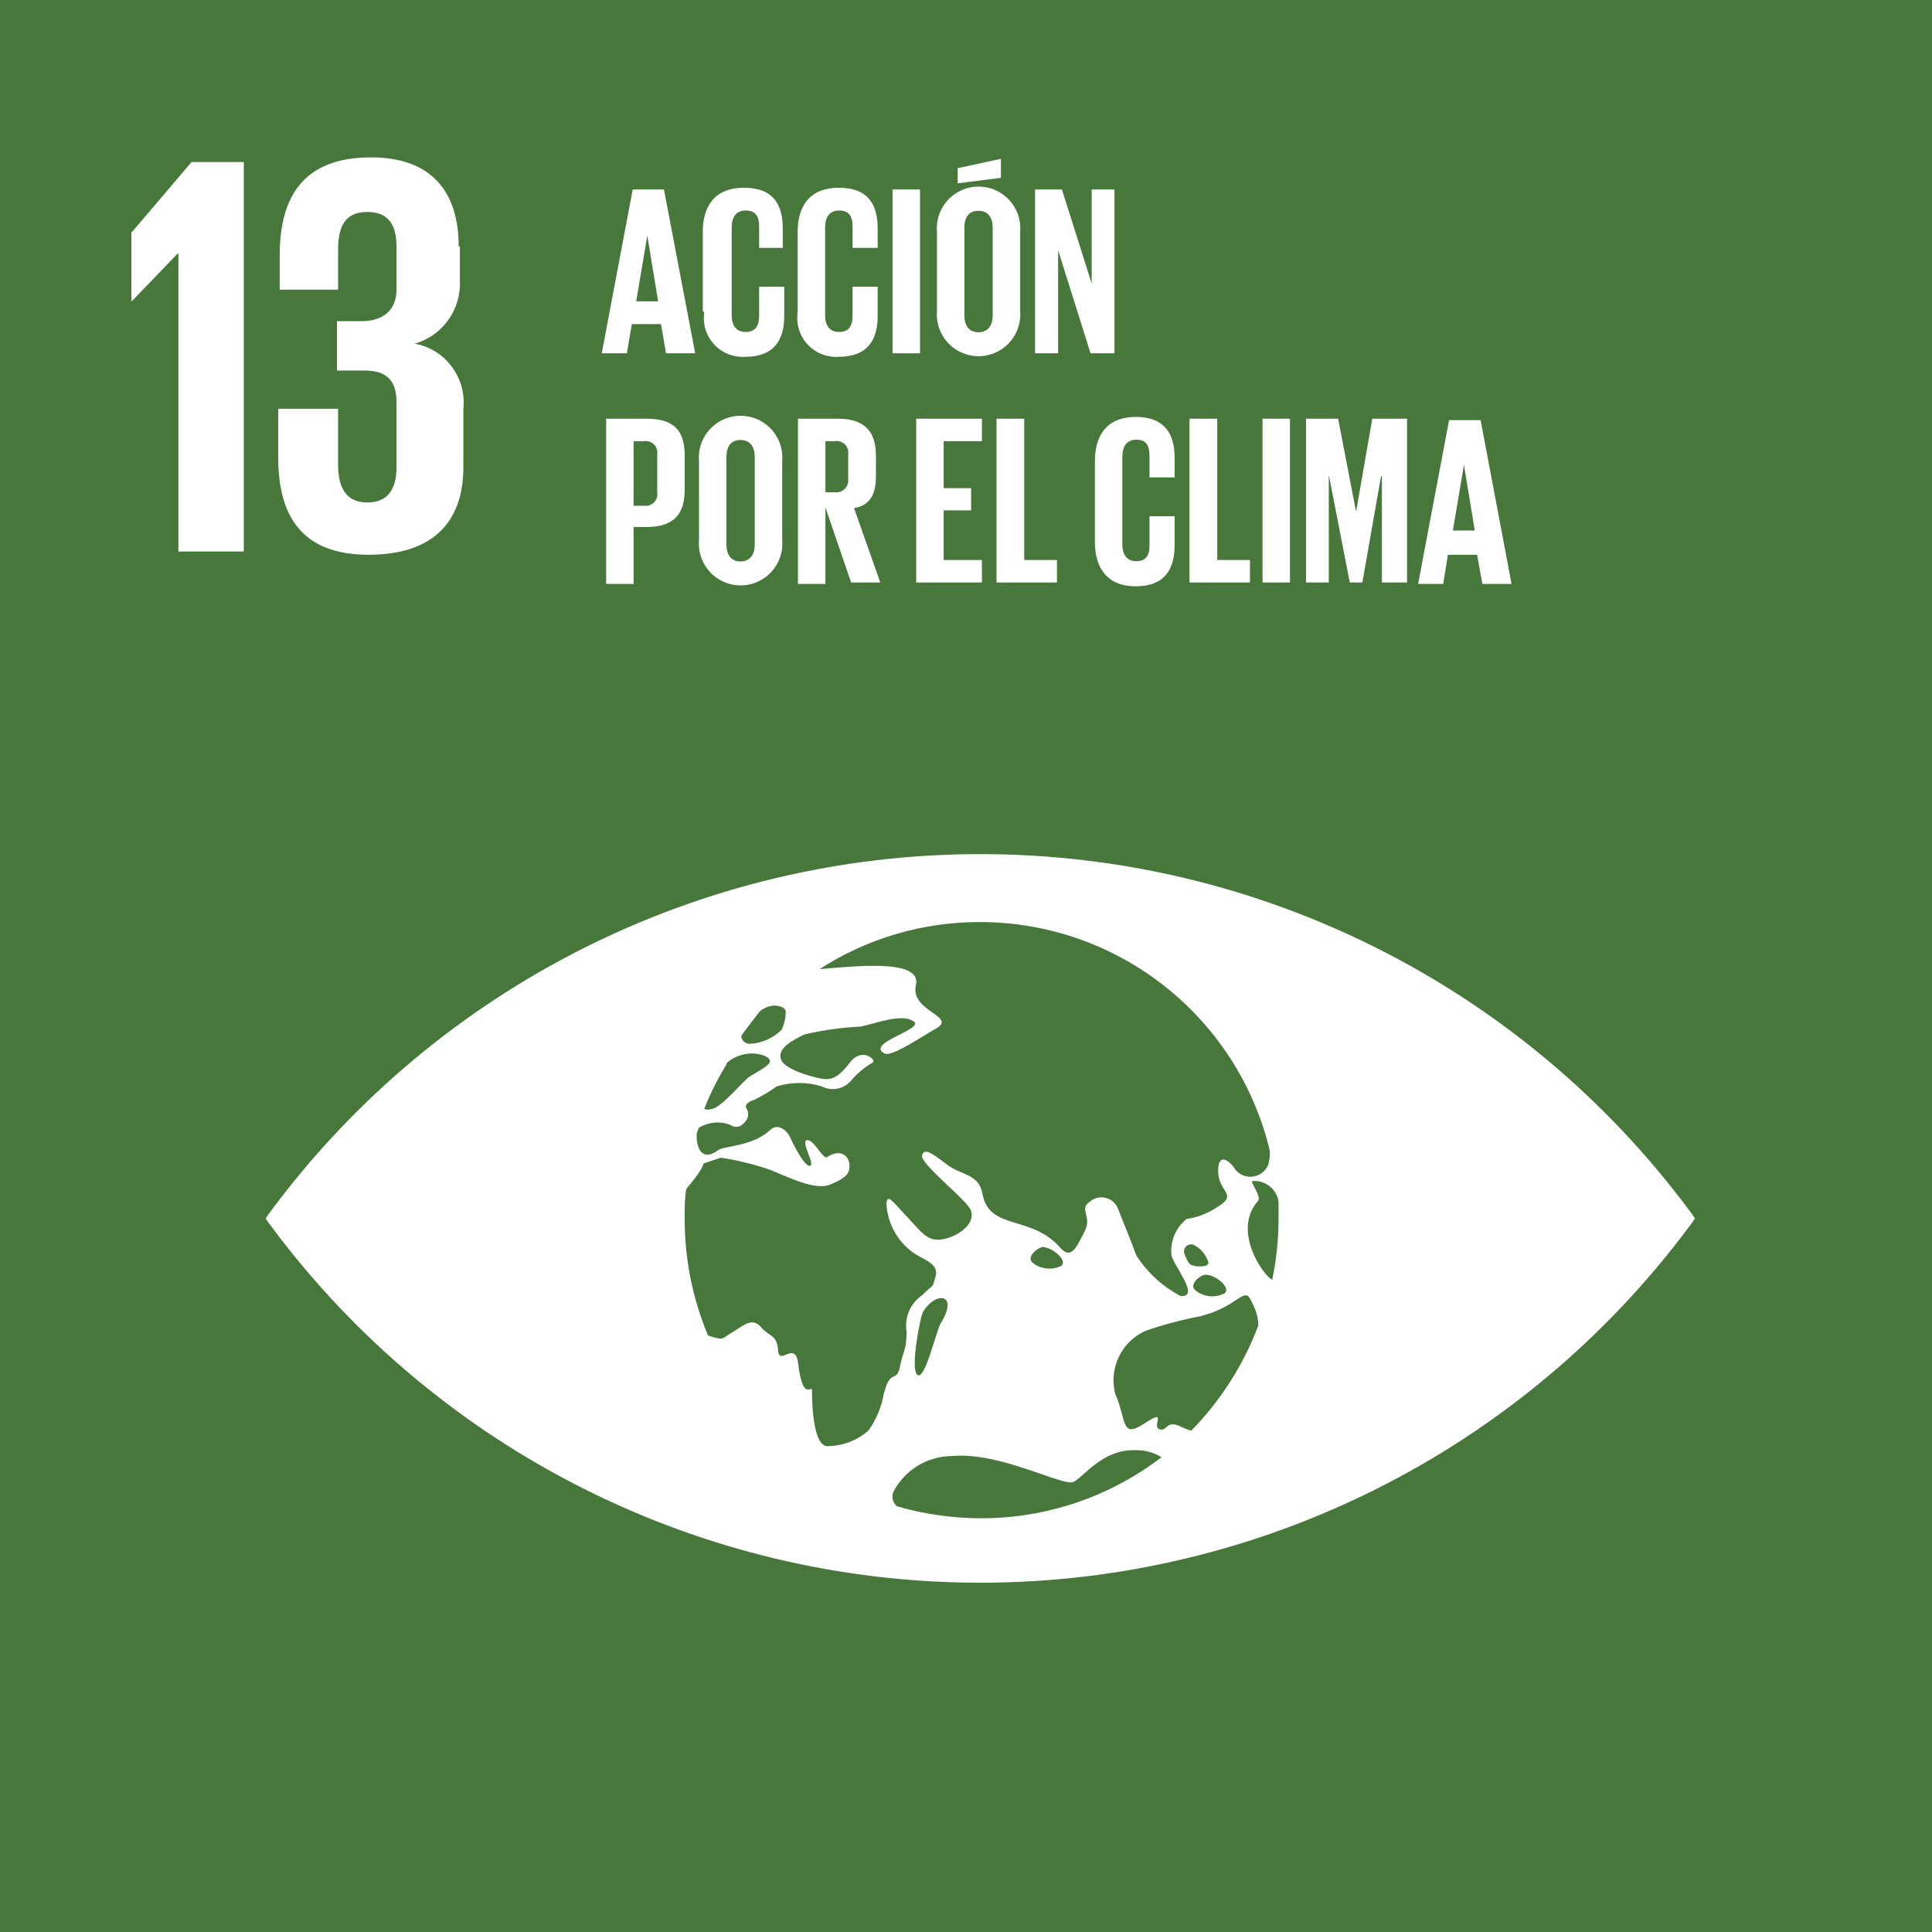
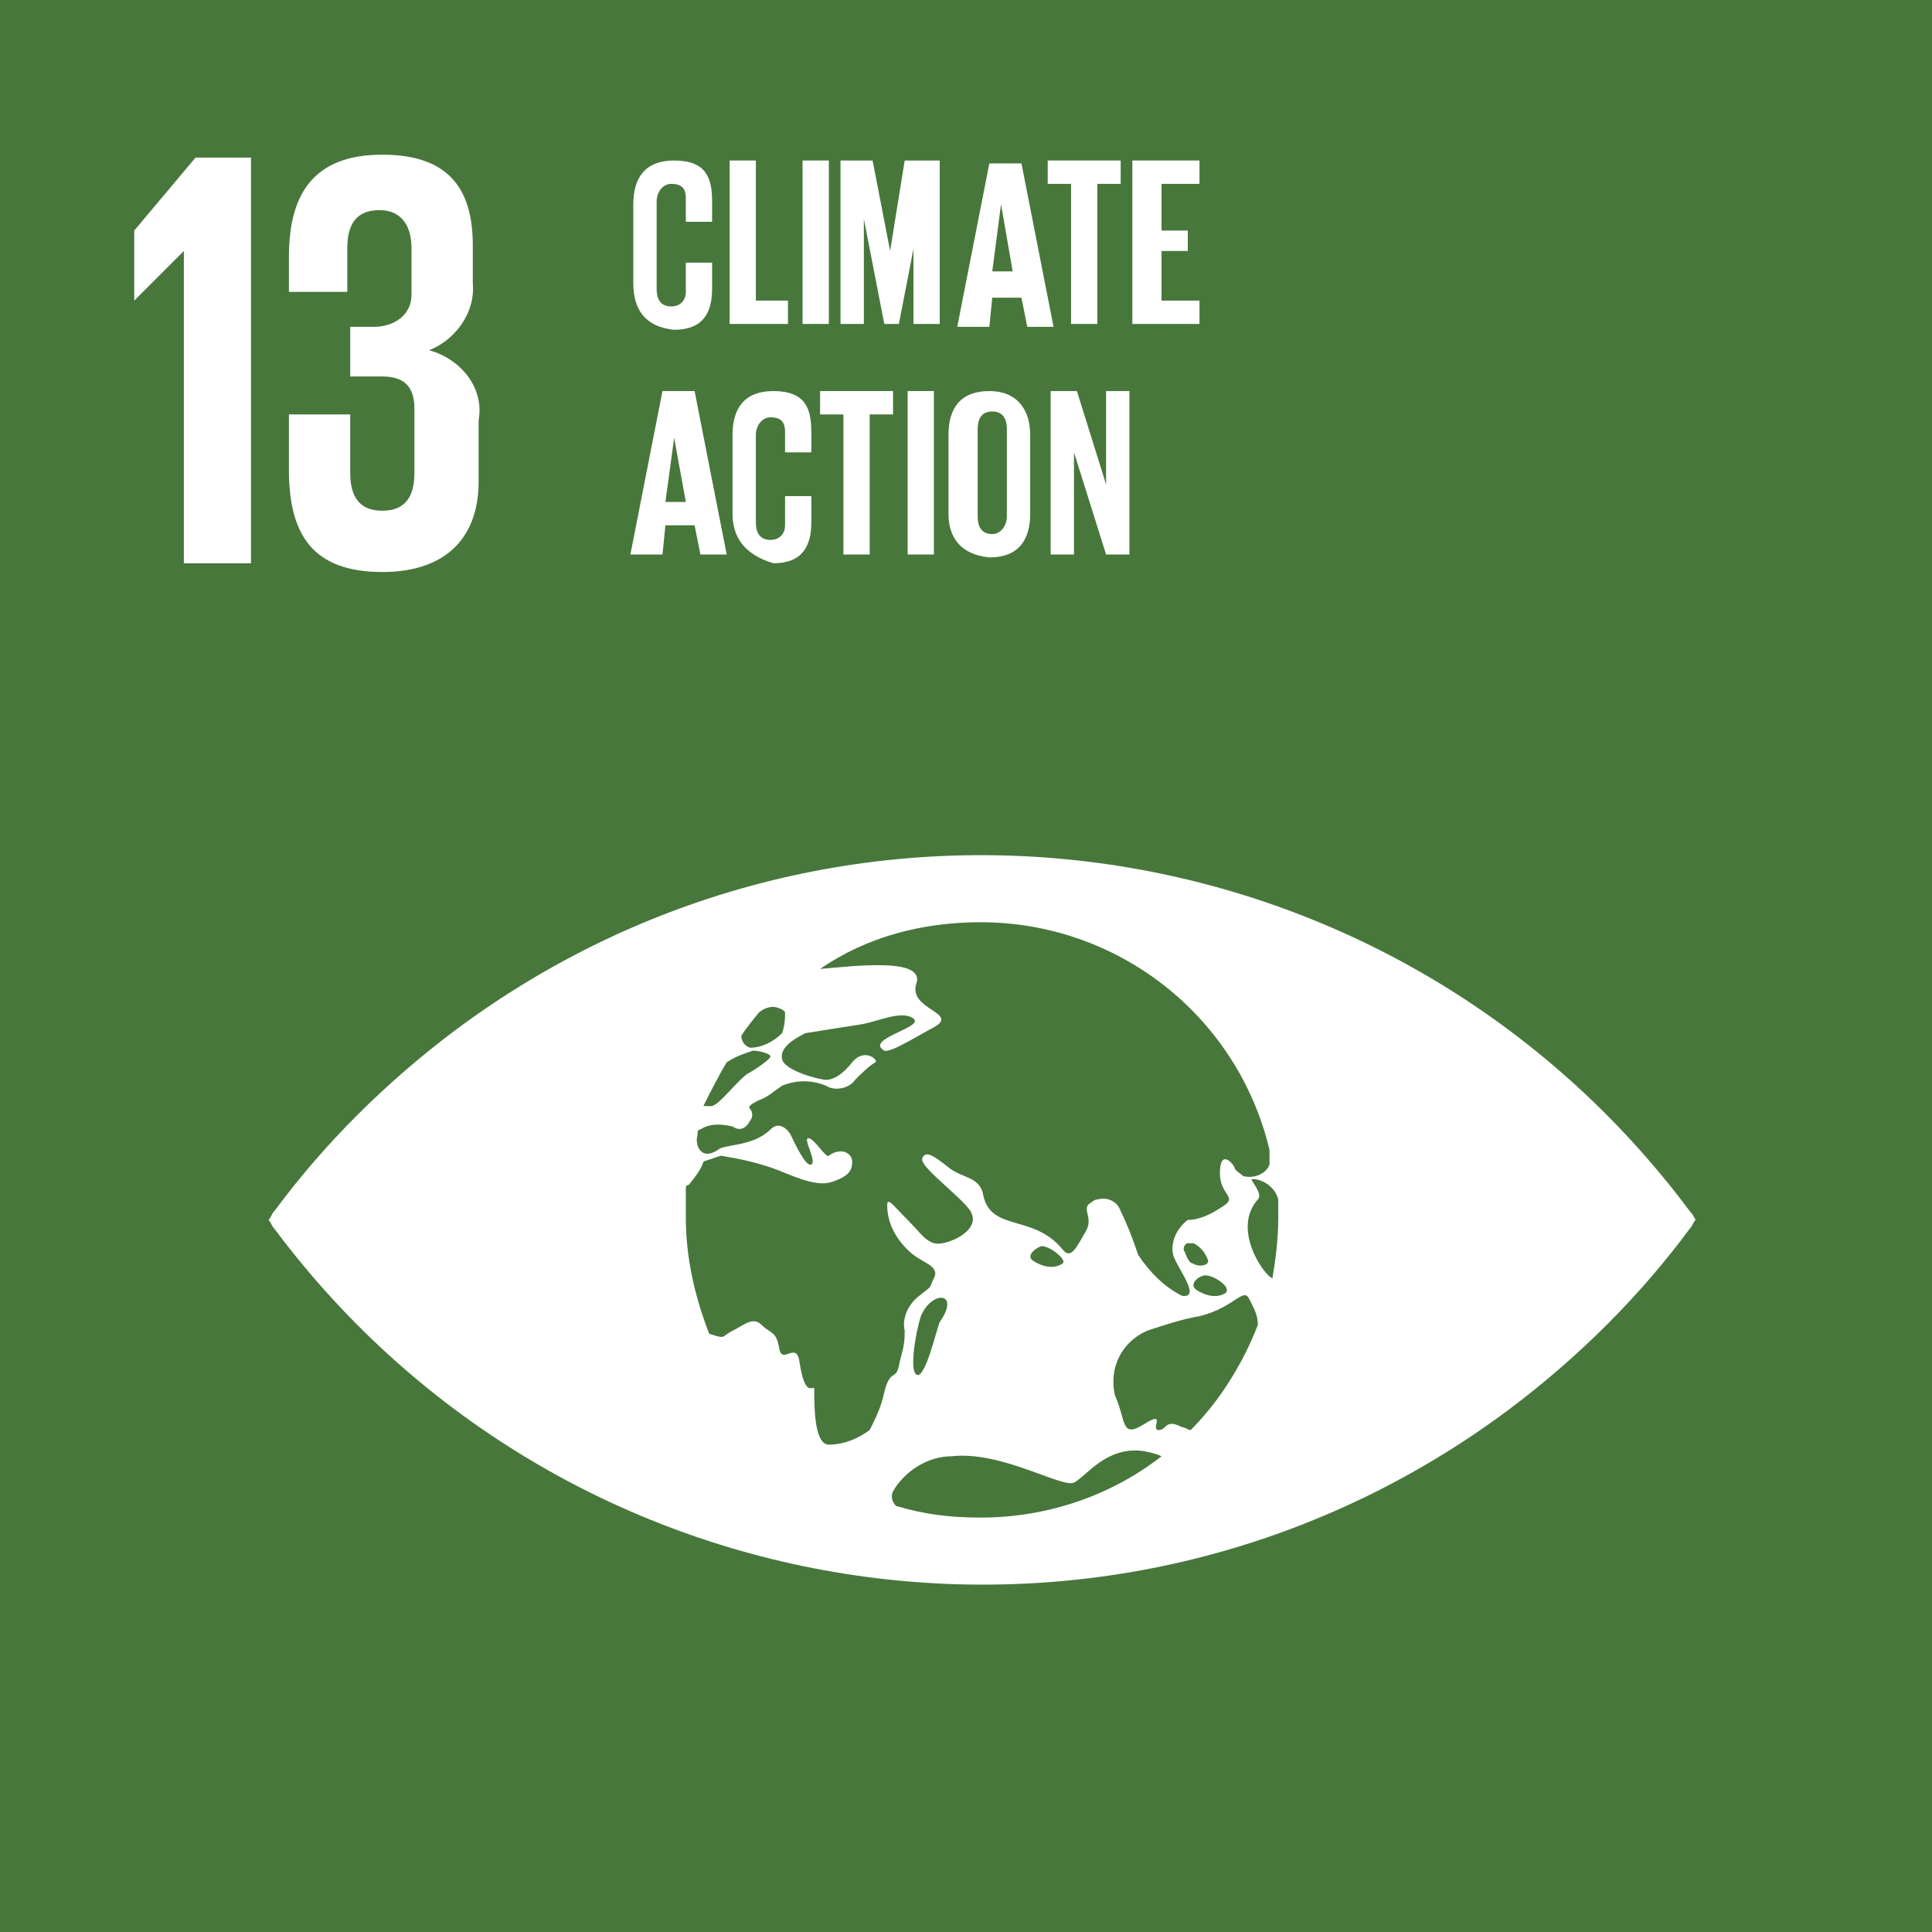
- <svg xmlns="http://www.w3.org/2000/svg" viewBox="0 0 66.17 66.17">
-   <defs>
-     <style>.cls-1{fill:#48773c;}.cls-2{fill:#fff;}</style>
-   </defs>
-   <g id="Layer_2" data-name="Layer 2">
-     <g id="Layer_1-2" data-name="Layer 1">
-       <rect class="cls-1" width="66.17" height="66.17" />
-       <path class="cls-2" d="M43.59,43.84c-.27-.08-1.42-1.66-.51-2.7.15-.17-.3-.68-.18-.69a.83.83,0,0,1,.89.71c0,.2,0,.4,0,.6a10.19,10.19,0,0,1-.22,2.08M40.8,49a2.08,2.08,0,0,1-.32-.12c-.56-.29-.49.17-.77.07s.31-.74-.51-.2-.6-.09-1-1a1.85,1.85,0,0,1,1.06-2.18,14.2,14.2,0,0,1,1.85-.49c1.23-.3,1.49-1,1.71-.59l.12.24a1.72,1.72,0,0,1,.16.66A10.37,10.37,0,0,1,40.8,49m-7.21,3a10.48,10.48,0,0,1-2.87-.41.43.43,0,0,1-.12-.5,2.27,2.27,0,0,1,2-1.22c1.66-.16,3.83,1.07,4.18.88s1-1.11,2.07-1.08a1.59,1.59,0,0,1,.93.24A10.15,10.15,0,0,1,33.59,52m-1.38-6.66c-.14.23-.53,1.95-.79,1.75s.11-2,.18-2.13c.41-.74,1.28-.7.61.38m4.17-2a.93.93,0,0,1-1-.08c-.26-.2.16-.53.32-.55.34,0,.86.45.66.63m4.5,0c-.11,0-.2-.14-.29-.39a.24.24,0,0,1,.34-.3,1,1,0,0,1,.48.59c0,.17-.41.15-.53.1m.44.32c.34,0,.86.44.65.63a.91.91,0,0,1-1-.09c-.26-.2.16-.53.32-.54m-11,4.07A3.06,3.06,0,0,1,29.74,49a2.15,2.15,0,0,1-1.4.53c-.46,0-.53-1.28-.53-1.91,0-.22-.31.43-.47-.9-.1-.85-.65.09-.69-.47s-.31-.46-.6-.81-.64,0-1,.21-.24.27-.8.09h0a10.27,10.27,0,0,1-.8-4c0-.35,0-.69.05-1a.36.36,0,0,1,.07-.1c.54-.64.52-.79.52-.79l.6-.2a9.7,9.7,0,0,1,1.67.41c.6.23,1.53.73,2.07.51s.7-.38.66-.71-.36-.5-.76-.23c-.14.1-.45-.61-.69-.58s.3.85.1.88-.62-.84-.69-1-.39-.5-.67-.23c-.6.57-1.58.54-1.78.69-.6.44-.75-.15-.74-.51,0-.09.05-.17.07-.25A1.22,1.22,0,0,1,25,38.52c.27.18.45,0,.56-.15a.38.38,0,0,0,0-.42c-.07-.14.13-.24.27-.28a5.55,5.55,0,0,0,.77-.46,2.6,2.6,0,0,1,1.55,0,.82.82,0,0,0,1-.2,2.82,2.82,0,0,1,.74-.62c.15-.07-.36-.55-.78,0s-.64.57-.84.57-1.38-.29-1.52-.67.37-.65.8-.86a10.6,10.6,0,0,1,1.93-.27c.62-.14,1.41-.45,1.81-.18s-1.66.74-1,1.1c.25.14,1.34-.62,1.71-.82.88-.45-.85-.6-.63-1.52s-2.12-.64-3.3-.55a10.1,10.1,0,0,1,5.49-1.61,10.21,10.21,0,0,1,9.93,7.83,1.35,1.35,0,0,1-.05.47.66.66,0,0,1-1.19.09c-.1-.15-.54-.56-.53.15s.69.78,0,1.2a2.5,2.5,0,0,1-1.08.43,1.4,1.4,0,0,0-.52,1.23c.08.39,1,1.45.32,1.41A4,4,0,0,1,38.92,43c-.21-.57-.44-1.12-.61-1.55a.61.61,0,0,0-1-.28c-.36.25.1.5-.16,1s-.45,1-.83.57c-1-1.15-2.44-.58-2.67-1.85-.12-.69-.72-.63-1.21-1s-.78-.6-.86-.32,1.56,1.55,1.67,1.88c.18.49-.49.93-1,1s-.7-.27-1.17-.76-.69-.85-.72-.46a2.21,2.21,0,0,0,.94,1.69c.41.26.87.38.74.81s0,.18-.47.64a1.26,1.26,0,0,0-.52,1.24c0,.64-.13.68-.23,1.21s-.33.07-.53.85M24.88,36.43l.05-.06a1.35,1.35,0,0,1,.81-.29c.25,0,.59.08.63.25s-.64.48-.76.59c-.36.33-.91,1-1.23,1.06a.36.36,0,0,1-.26,0,9.38,9.38,0,0,1,.76-1.52m.52-1c.13-.19.57-.75.62-.82a.85.85,0,0,1,.5-.2c.15,0,.36.06.39.18a1.44,1.44,0,0,1-.14.65,1.67,1.67,0,0,1-1.08.48c-.24,0-.33-.22-.29-.29m32.46,6a30.26,30.26,0,0,0-48.57,0,2.78,2.78,0,0,0-.19.27,2.78,2.78,0,0,0,.19.27,30.26,30.26,0,0,0,48.57,0,2.78,2.78,0,0,0,.19-.27,2.78,2.78,0,0,0-.19-.27" />
-       <polygon class="cls-2" points="8.35 5.55 8.35 18.89 6.11 18.89 6.11 8.68 6.09 8.68 4.52 10.31 4.5 10.31 4.5 7.97 6.56 5.55 8.35 5.55" />
-       <path class="cls-2" d="M15.75,8.44V9.6a2.14,2.14,0,0,1-1.54,2.17A2.05,2.05,0,0,1,15.87,14v2c0,1.84-1,3-3.25,3s-3.09-1.29-3.09-3.32V14h2.05v1.91c0,.79.27,1.3,1,1.3s1-.5,1-1.2V13.77c0-.71-.31-1.08-1.1-1.08h-.94V11h.84c.73,0,1.2-.37,1.2-1.08V8.46c0-.73-.25-1.2-1-1.2s-1,.47-1,1.3V9.92h-2V8.74c0-2,.81-3.35,3.13-3.35,2.06,0,3,1.17,3,3.05" />
-       <path class="cls-2" d="M21.79,10.32h.75l-.37-2.25h0ZM20.61,12.1l1.06-5.61h1.07l1.07,5.61h-1l-.17-1h-1l-.17,1Z" />
-       <path class="cls-2" d="M24.07,10.65V7.94c0-.88.41-1.51,1.41-1.51s1.33.57,1.33,1.4v.66H26V7.76c0-.35-.12-.55-.46-.55s-.48.24-.48.58v3c0,.34.14.58.48.58s.46-.22.46-.55v-1h.86v1c0,.8-.33,1.4-1.33,1.4a1.33,1.33,0,0,1-1.41-1.52" />
-       <path class="cls-2" d="M27.32,10.65V7.94c0-.88.41-1.51,1.41-1.51s1.33.57,1.33,1.4v.66H29.2V7.76c0-.35-.12-.55-.46-.55s-.48.24-.48.58v3c0,.34.14.58.48.58s.46-.22.46-.55v-1h.86v1c0,.8-.33,1.4-1.33,1.4a1.33,1.33,0,0,1-1.41-1.52" />
-       <rect class="cls-2" x="30.57" y="6.49" width="0.94" height="5.61" />
-       <path class="cls-2" d="M34,10.8v-3c0-.34-.15-.58-.49-.58s-.48.24-.48.58v3c0,.34.15.58.48.58s.49-.24.49-.58m.28-4.71-1.48.19V5.76l1.48-.32Zm-2.19,4.56V7.94a1.43,1.43,0,1,1,2.85,0v2.71a1.43,1.43,0,1,1-2.85,0" />
-       <polygon class="cls-2" points="36.24 8.57 36.24 12.1 35.45 12.1 35.45 6.49 36.37 6.49 37.39 9.71 37.39 6.49 38.17 6.49 38.17 12.1 37.35 12.1 36.24 8.57" />
-       <path class="cls-2" d="M21.7,15.11v2.21h.35a.4.4,0,0,0,.46-.46V15.57a.4.4,0,0,0-.46-.46Zm-.94-.77h1.39c1,0,1.3.48,1.3,1.26v1.18c0,.79-.34,1.27-1.3,1.27H21.7V20h-.94Z" />
-       <path class="cls-2" d="M25.85,18.65v-3c0-.34-.15-.58-.49-.58s-.48.24-.48.58v3c0,.34.15.58.48.58s.49-.24.49-.58m-1.91-.15V15.79a1.43,1.43,0,1,1,2.85,0V18.5a1.43,1.43,0,1,1-2.85,0" />
-       <path class="cls-2" d="M28.27,15.11v1.75h.32a.41.41,0,0,0,.46-.46v-.83a.4.4,0,0,0-.46-.46Zm0,2.27V20h-.94V14.34H28.7c.95,0,1.3.48,1.3,1.26v.72c0,.61-.21,1-.75,1.08l.9,2.55h-1Z" />
-       <polygon class="cls-2" points="31.38 14.34 33.63 14.34 33.63 15.11 32.32 15.11 32.32 16.72 33.26 16.72 33.26 17.48 32.32 17.48 32.32 19.18 33.63 19.18 33.63 19.95 31.38 19.95 31.38 14.34" />
-       <polygon class="cls-2" points="34.13 14.34 35.08 14.34 35.08 19.18 36.2 19.18 36.2 19.95 34.13 19.95 34.13 14.34" />
-       <path class="cls-2" d="M37.5,18.5V15.79c0-.88.41-1.51,1.4-1.51s1.33.58,1.33,1.4v.67h-.86v-.74c0-.35-.11-.55-.45-.55s-.48.24-.48.58v3c0,.34.14.58.48.58s.45-.21.45-.54v-1h.86v1c0,.8-.33,1.4-1.33,1.4s-1.4-.65-1.4-1.52" />
-       <polygon class="cls-2" points="40.74 14.34 41.69 14.34 41.69 19.18 42.81 19.18 42.81 19.95 40.74 19.95 40.74 14.34" />
-       <rect class="cls-2" x="43.24" y="14.34" width="0.94" height="5.61" />
-       <polygon class="cls-2" points="47.33 16.31 47.3 16.31 46.66 19.95 46.23 19.95 45.52 16.31 45.51 16.31 45.51 19.95 44.73 19.95 44.73 14.34 45.83 14.34 46.44 17.5 46.45 17.5 47 14.34 48.19 14.34 48.19 19.95 47.33 19.95 47.33 16.31" />
-       <path class="cls-2" d="M49.76,18.17h.75l-.37-2.25h0ZM48.57,20l1.06-5.61h1.08L51.77,20h-1l-.18-1h-1l-.16,1Z" />
+ <svg xmlns="http://www.w3.org/2000/svg" version="1.1" id="Capa_1" x="0px" y="0px" viewBox="0 0 66.2 66.2" style="enable-background:new 0 0 66.2 66.2;" xml:space="preserve">
+   <style type="text/css">
+ 	.st0{fill:#48773C;}
+ 	.st1{fill:#FFFFFF;}
+ </style>
+   <rect class="st0" width="66.2" height="66.2" />
+   <path class="st1" d="M43.6,43.8c-0.3-0.1-1.4-1.7-0.5-2.7c0.2-0.2-0.3-0.7-0.2-0.7c0.4,0,0.8,0.3,0.9,0.7c0,0.2,0,0.4,0,0.6  C43.8,42.5,43.7,43.2,43.6,43.8 M40.8,49c-0.1,0-0.2-0.1-0.3-0.1C39.9,48.6,40,49,39.7,49s0.3-0.7-0.5-0.2s-0.6-0.1-1-1  c-0.2-0.9,0.2-1.8,1.1-2.2c0.6-0.2,1.2-0.4,1.8-0.5c1.2-0.3,1.5-1,1.7-0.6l0.1,0.2c0.1,0.2,0.2,0.4,0.2,0.7  C42.6,46.7,41.8,48,40.8,49 M33.6,52c-1,0-1.9-0.1-2.9-0.4c-0.1-0.1-0.2-0.3-0.1-0.5c0.4-0.7,1.2-1.2,2-1.2c1.7-0.2,3.8,1.1,4.2,0.9  s1-1.1,2.1-1.1c0.3,0,0.7,0.1,0.9,0.2C38,51.3,35.8,52,33.6,52 M32.2,45.3c-0.1,0.2-0.5,2-0.8,1.8s0.1-2,0.2-2.1  C32,44.2,32.9,44.3,32.2,45.3 M36.4,43.3c-0.3,0.2-0.7,0.1-1-0.1c-0.3-0.2,0.2-0.5,0.3-0.5C36,42.7,36.6,43.2,36.4,43.3 M40.9,43.3  c-0.1,0-0.2-0.1-0.3-0.4c-0.1-0.1,0-0.3,0.1-0.3c0.1,0,0.1,0,0.2,0c0.2,0.1,0.4,0.3,0.5,0.6C41.4,43.4,41,43.4,40.9,43.3 M41.3,43.7  c0.3,0,0.9,0.4,0.7,0.6c-0.3,0.2-0.7,0.1-1-0.1C40.7,44,41.1,43.7,41.3,43.7 M30.3,47.7c-0.1,0.5-0.3,0.9-0.5,1.3  c-0.4,0.3-0.9,0.5-1.4,0.5c-0.5,0-0.5-1.3-0.5-1.9c0-0.2-0.3,0.4-0.5-0.9c-0.1-0.8-0.6,0.1-0.7-0.5s-0.3-0.5-0.6-0.8s-0.6,0-1,0.2  s-0.2,0.3-0.8,0.1l0,0c-0.5-1.3-0.8-2.6-0.8-4c0-0.3,0-0.7,0-1c0,0,0-0.1,0.1-0.1c0.5-0.6,0.5-0.8,0.5-0.8l0.6-0.2  c0.6,0.1,1.1,0.2,1.7,0.4c0.6,0.2,1.5,0.7,2.1,0.5s0.7-0.4,0.7-0.7s-0.4-0.5-0.8-0.2c-0.1,0.1-0.5-0.6-0.7-0.6s0.3,0.8,0.1,0.9  s-0.6-0.8-0.7-1s-0.4-0.5-0.7-0.2c-0.6,0.6-1.6,0.5-1.8,0.7c-0.6,0.4-0.8-0.2-0.7-0.5c0-0.1,0-0.2,0.1-0.2c0.3-0.2,0.7-0.2,1.1-0.1  c0.3,0.2,0.5,0,0.6-0.2c0.1-0.1,0.1-0.3,0-0.4c-0.1-0.1,0.1-0.2,0.3-0.3c0.3-0.1,0.5-0.3,0.8-0.5c0.5-0.2,1-0.2,1.5,0  c0.3,0.2,0.8,0.1,1-0.2c0.2-0.2,0.5-0.5,0.7-0.6c0.1-0.1-0.4-0.5-0.8,0S28.5,37,28.3,37s-1.4-0.3-1.5-0.7s0.4-0.7,0.8-0.9  c0.6-0.1,1.3-0.2,1.9-0.3c0.6-0.1,1.4-0.5,1.8-0.2s-1.7,0.7-1,1.1c0.2,0.1,1.3-0.6,1.7-0.8c0.9-0.5-0.9-0.6-0.6-1.5  s-2.1-0.6-3.3-0.5c1.6-1.1,3.5-1.6,5.5-1.6c4.7,0,8.8,3.2,9.9,7.8c0,0.2,0,0.3,0,0.5c-0.1,0.3-0.5,0.5-0.9,0.4  c-0.1-0.1-0.3-0.2-0.3-0.3c-0.1-0.2-0.5-0.6-0.5,0.2s0.7,0.8,0,1.2c-0.3,0.2-0.7,0.4-1.1,0.4c-0.4,0.3-0.6,0.8-0.5,1.2  c0.1,0.4,1,1.5,0.3,1.4c-0.6-0.3-1.1-0.8-1.5-1.4c-0.2-0.6-0.4-1.1-0.6-1.5c-0.1-0.3-0.4-0.5-0.8-0.4c-0.1,0-0.2,0.1-0.2,0.1  c-0.4,0.2,0.1,0.5-0.2,1s-0.5,1-0.8,0.6c-1-1.2-2.4-0.6-2.7-1.8c-0.1-0.7-0.7-0.6-1.2-1s-0.8-0.6-0.9-0.3s1.6,1.5,1.7,1.9  c0.2,0.5-0.5,0.9-1,1s-0.7-0.3-1.2-0.8s-0.7-0.8-0.7-0.5c0,0.7,0.4,1.3,0.9,1.7c0.4,0.3,0.9,0.4,0.7,0.8s0,0.2-0.5,0.6  c-0.4,0.3-0.6,0.8-0.5,1.2c0,0.6-0.1,0.7-0.2,1.2S30.5,46.9,30.3,47.7 M24.9,36.4L24.9,36.4c0.3-0.2,0.6-0.3,0.9-0.4  c0.2,0,0.6,0.1,0.6,0.2s-0.6,0.5-0.8,0.6c-0.4,0.3-0.9,1-1.2,1.1c-0.1,0-0.2,0-0.3,0C24.3,37.5,24.6,36.9,24.9,36.4 M25.4,35.5  c0.1-0.2,0.6-0.8,0.6-0.8c0.1-0.1,0.3-0.2,0.5-0.2c0.1,0,0.4,0.1,0.4,0.2c0,0.2,0,0.4-0.1,0.7c-0.3,0.3-0.7,0.5-1.1,0.5  C25.4,35.8,25.4,35.5,25.4,35.5 M57.9,41.5c-10-13.4-28.9-16.2-42.3-6.2c-2.4,1.8-4.5,3.9-6.2,6.2c-0.1,0.1-0.1,0.2-0.2,0.3  c0.1,0.1,0.1,0.2,0.2,0.3c10,13.4,28.9,16.2,42.3,6.2c2.4-1.8,4.5-3.9,6.2-6.2c0.1-0.1,0.1-0.2,0.2-0.3C58,41.6,57.9,41.5,57.9,41.5  " />
+   <g>
+     <path id="Path_387_1_" class="st1" d="M8.6,5.4v13.9H6.3V8.6l0,0l-1.7,1.7l0,0V7.9l2.1-2.5H8.6L8.6,5.4z" />
+     <path id="Path_388_1_" class="st1" d="M16.2,8.4v1.3c0.1,1.1-0.7,2-1.5,2.3c1.1,0.3,1.9,1.3,1.7,2.4v2.1c0,1.9-1.1,3.1-3.3,3.1   c-2.4,0-3.2-1.3-3.2-3.5v-1.9h2.1v2c0,0.8,0.3,1.3,1.1,1.3s1.1-0.5,1.1-1.3V14c0-0.7-0.3-1.1-1.1-1.1H12v-1.7h0.8   c0.7,0,1.3-0.4,1.3-1.1V8.5c0-0.7-0.3-1.3-1.1-1.3s-1.1,0.5-1.1,1.3v1.5H9.9V8.8c0-2.1,0.8-3.5,3.2-3.5C15.4,5.3,16.2,6.5,16.2,8.4   " />
+     <g>
+       <path class="st1" d="M21.7,9.7V7c0-0.9,0.4-1.5,1.4-1.5c1.1,0,1.3,0.6,1.3,1.4v0.7h-0.9V6.8c0-0.3-0.1-0.5-0.5-0.5    c-0.3,0-0.5,0.3-0.5,0.6v3c0,0.3,0.1,0.6,0.5,0.6c0.3,0,0.5-0.2,0.5-0.5v-1h0.9v0.9c0,0.8-0.3,1.4-1.3,1.4    C22.1,11.2,21.7,10.6,21.7,9.7z" />
+       <path class="st1" d="M25,5.5h0.9v4.8h1.1v0.8H25L25,5.5L25,5.5z" />
+       <path class="st1" d="M27.5,5.5h0.9v5.6h-0.9V5.5z" />
+       <path class="st1" d="M31.5,7.5L31.5,7.5l-0.7,3.6h-0.5l-0.7-3.6l0,0v3.6h-0.8V5.5h1.1l0.6,3.1l0,0l0.5-3.1h1.2v5.6h-0.9V7.5H31.5z    " />
+       <path class="st1" d="M32.8,11.2l1.1-5.6H35l1.1,5.6h-0.9l-0.2-1h-1l-0.1,1H32.8z M34,9.3h0.7l-0.4-2.3l0,0L34,9.3z" />
+       <path class="st1" d="M35.9,5.5h2.5v0.8h-0.8v4.8h-0.9V6.3h-0.8V5.5z" />
+       <path class="st1" d="M38.8,5.5h2.3v0.8h-1.3v1.6h0.9v0.7h-0.9v1.7h1.3v0.8h-2.3V5.5z" />
+       <path class="st1" d="M21.6,19l1.1-5.6h1.1l1.1,5.6h-0.9l-0.2-1h-1l-0.1,1H21.6z M22.8,17.2h0.7L23.1,15l0,0L22.8,17.2z" />
+       <path class="st1" d="M25.1,17.6v-2.7c0-0.9,0.4-1.5,1.4-1.5c1.1,0,1.3,0.6,1.3,1.4v0.7h-0.9v-0.7c0-0.3-0.1-0.5-0.5-0.5    c-0.3,0-0.5,0.3-0.5,0.6v3c0,0.3,0.1,0.6,0.5,0.6c0.3,0,0.5-0.2,0.5-0.5v-1h0.9v0.9c0,0.8-0.3,1.4-1.3,1.4    C25.5,19,25.1,18.4,25.1,17.6z" />
+       <path class="st1" d="M28.1,13.4h2.5v0.8h-0.8V19h-0.9v-4.8h-0.8L28.1,13.4L28.1,13.4z" />
+       <path class="st1" d="M31.1,13.4H32V19h-0.9V13.4z" />
+       <path class="st1" d="M32.5,17.6v-2.7c0-0.9,0.4-1.5,1.4-1.5c1,0,1.4,0.7,1.4,1.5v2.7c0,0.9-0.4,1.5-1.4,1.5    C32.9,19,32.5,18.4,32.5,17.6z M34.5,17.7v-3c0-0.3-0.1-0.6-0.5-0.6s-0.5,0.3-0.5,0.6v3c0,0.3,0.1,0.6,0.5,0.6    C34.3,18.3,34.5,18,34.5,17.7z" />
+       <path class="st1" d="M36.8,15.5V19H36v-5.6h0.9l1,3.2v-3.2h0.8V19h-0.8L36.8,15.5z" />
    </g>
  </g>
</svg>
